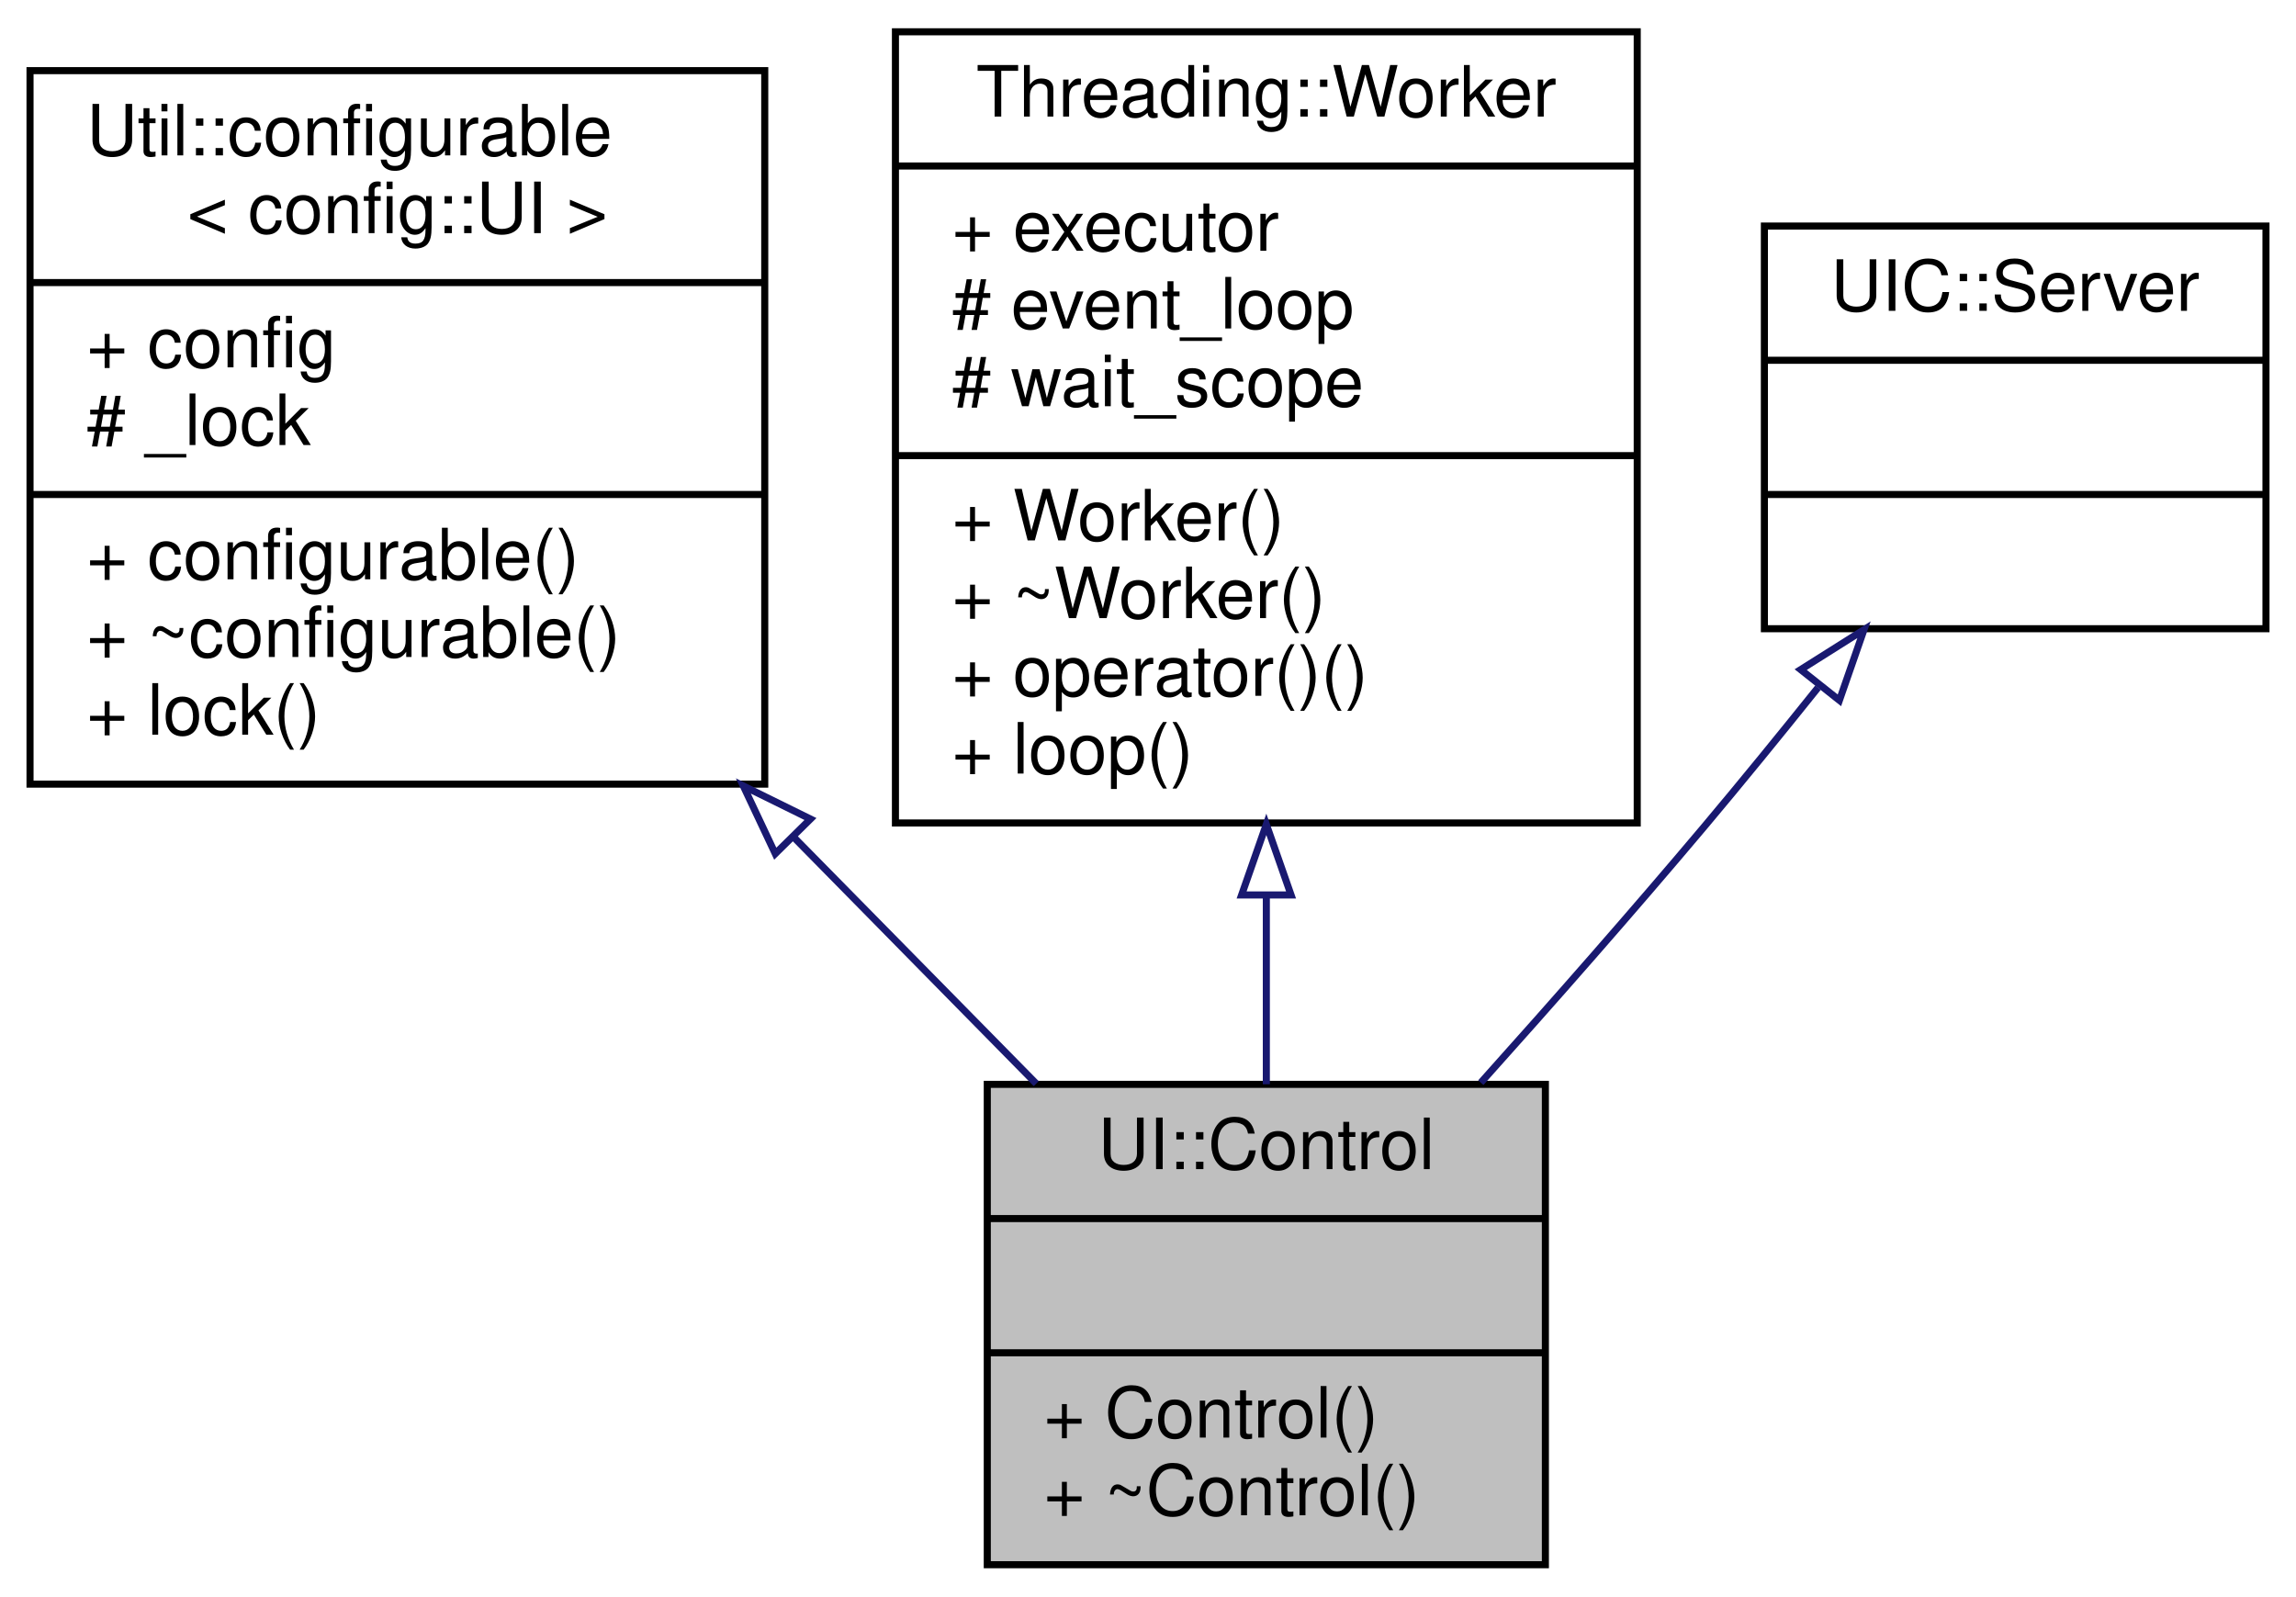
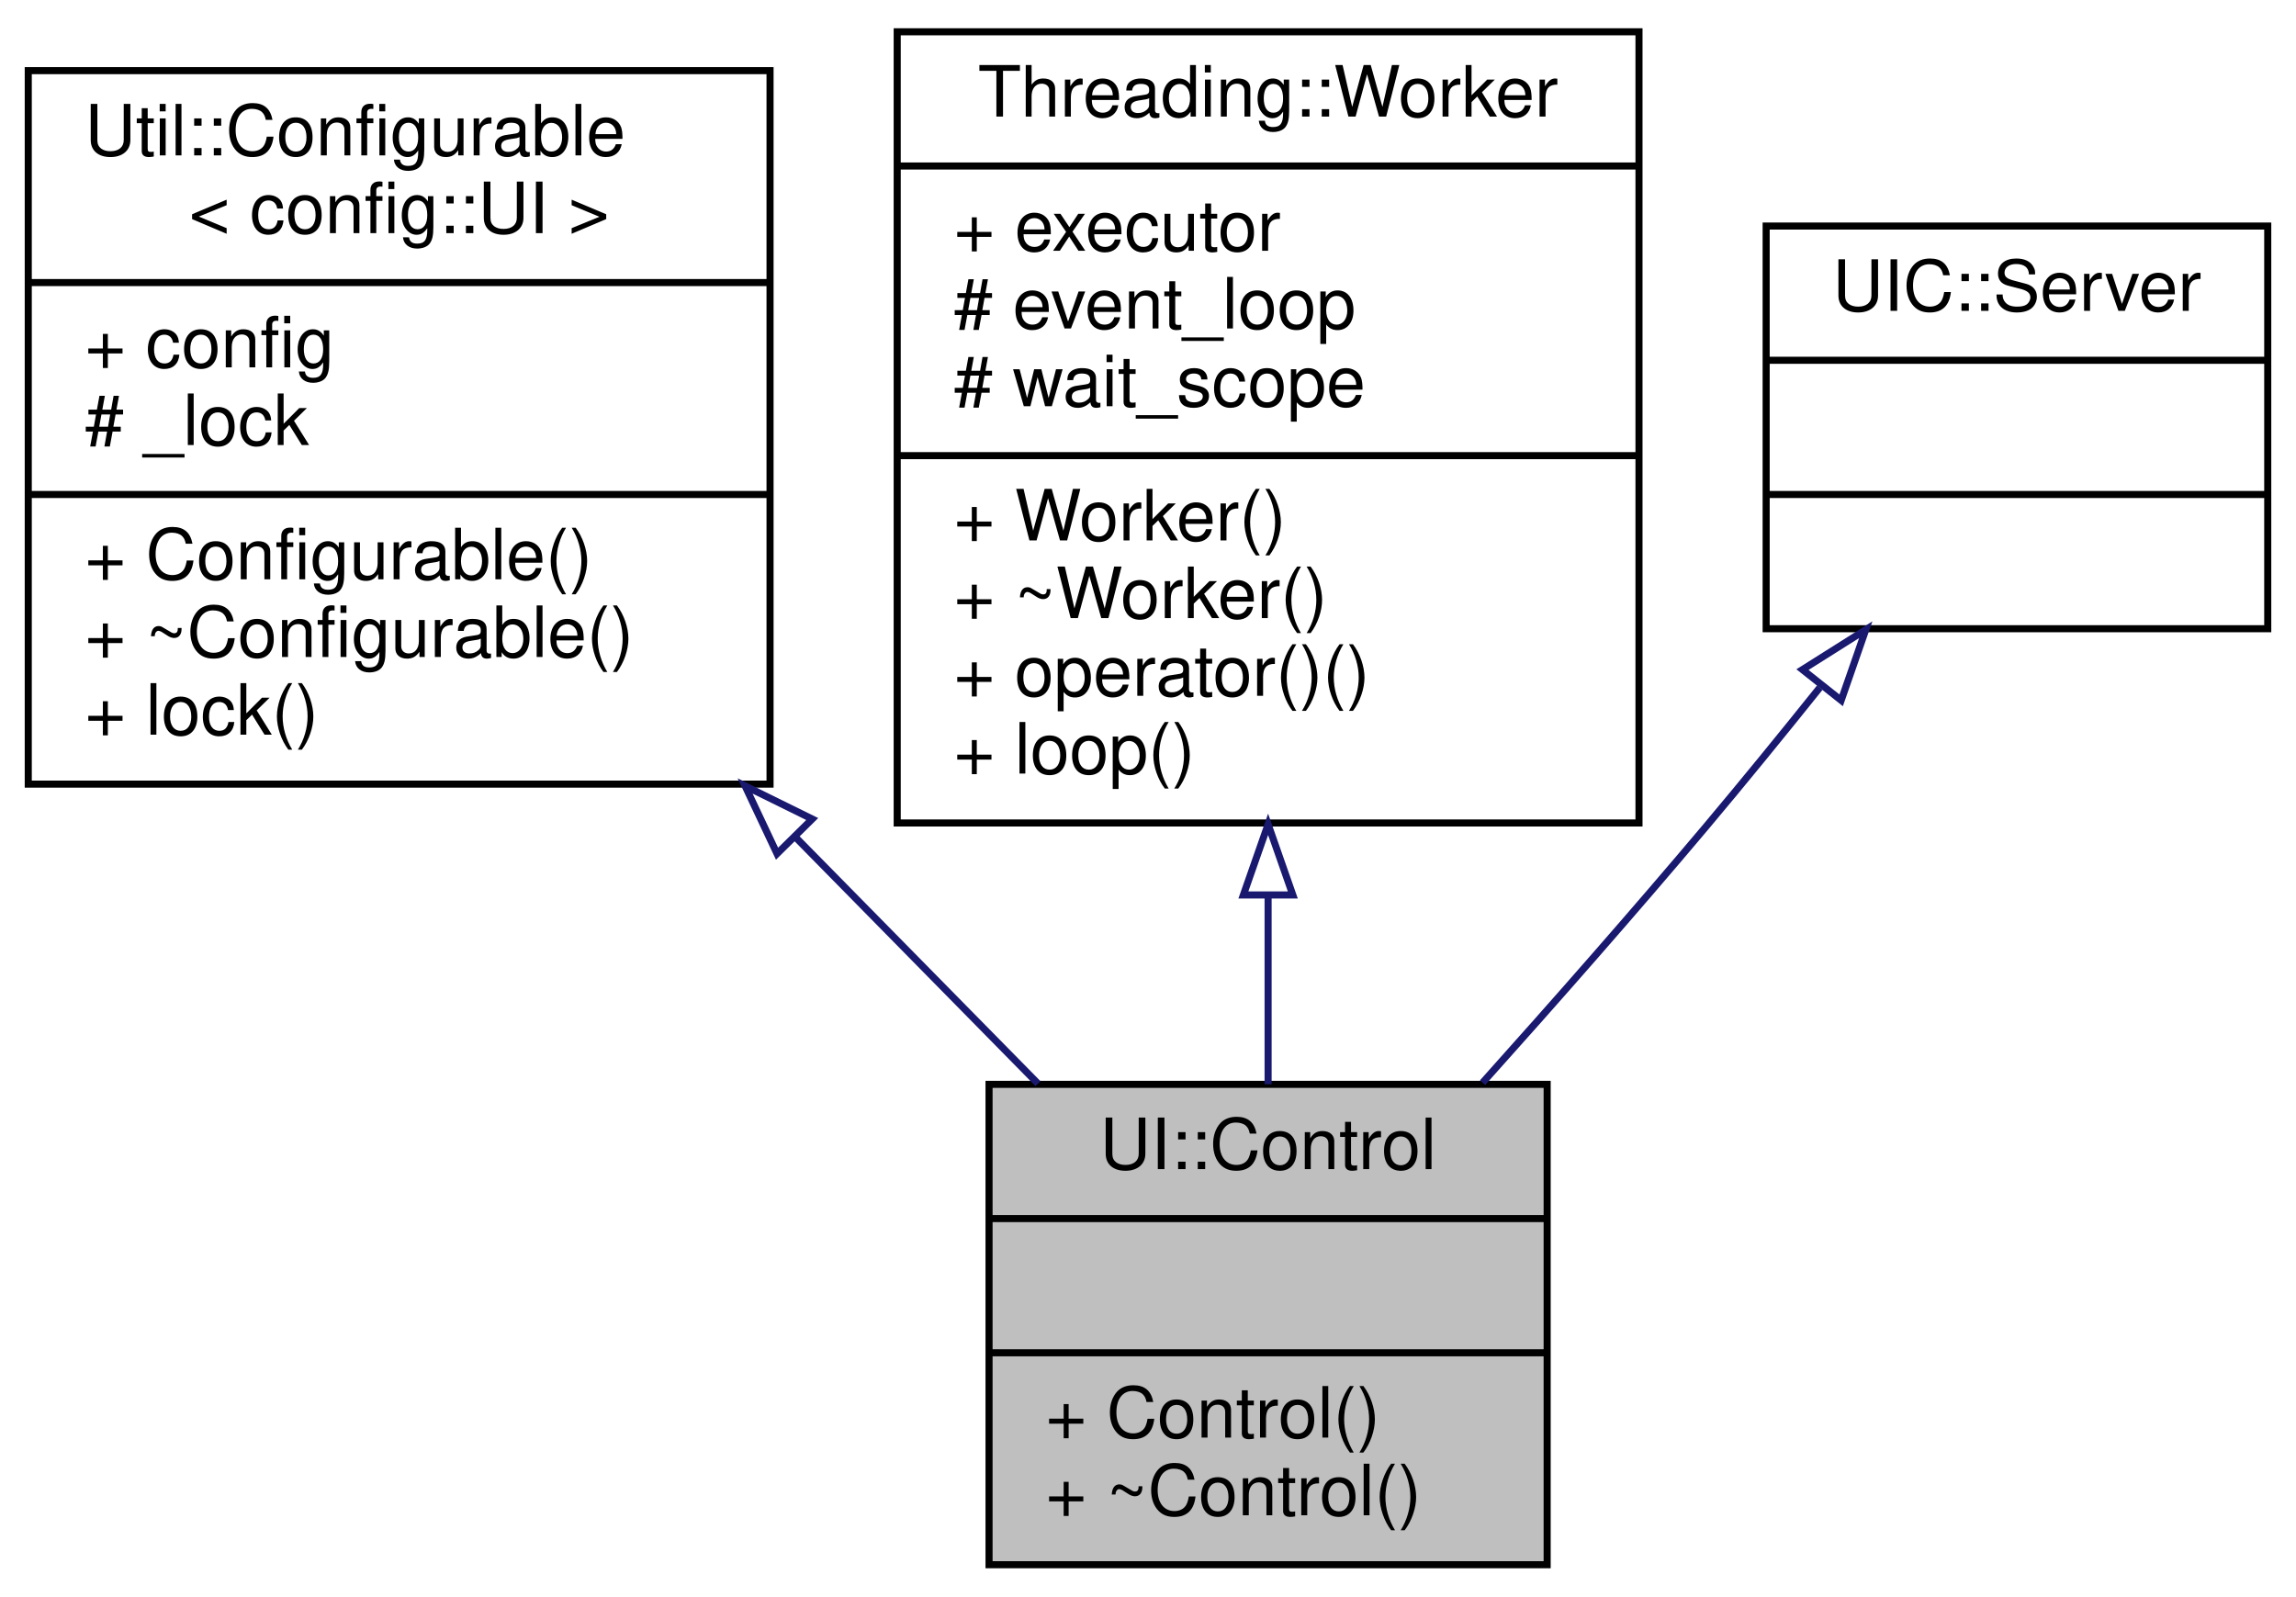
- <svg xmlns="http://www.w3.org/2000/svg" xmlns:xlink="http://www.w3.org/1999/xlink" width="325pt" height="226pt" viewBox="0.00 0.00 324.50 226.00">
+ <svg xmlns="http://www.w3.org/2000/svg" xmlns:xlink="http://www.w3.org/1999/xlink" width="325pt" height="226pt" viewBox="0.00 0.00 325.00 226.00">
  <g id="graph0" class="graph" transform="scale(1 1) rotate(0) translate(4 222)">
    <g id="node1" class="node">
      <g id="a_node1">
        <a xlink:title=" ">
-           <polygon fill="#bfbfbf" stroke="black" points="135.5,-0.5 135.5,-68.5 214.5,-68.5 214.5,-0.5 135.5,-0.5" />
-           <text text-anchor="middle" x="175" y="-56.5" font-family="Helvetica,sans-Serif" font-size="10.00">UI::Control</text>
-           <polyline fill="none" stroke="black" points="135.5,-49.5 214.5,-49.5 " />
-           <text text-anchor="middle" x="175" y="-37.5" font-family="Helvetica,sans-Serif" font-size="10.00"> </text>
-           <polyline fill="none" stroke="black" points="135.5,-30.5 214.5,-30.5 " />
-           <text text-anchor="start" x="143.5" y="-18.5" font-family="Helvetica,sans-Serif" font-size="10.00">+ Control()</text>
-           <text text-anchor="start" x="143.5" y="-7.5" font-family="Helvetica,sans-Serif" font-size="10.00">+ ~Control()</text>
+           <polygon fill="#bfbfbf" stroke="black" points="136,-0.5 136,-68.5 215,-68.5 215,-0.5 136,-0.5" />
+           <text text-anchor="middle" x="175.5" y="-56.5" font-family="Helvetica,sans-Serif" font-size="10.00">UI::Control</text>
+           <polyline fill="none" stroke="black" points="136,-49.5 215,-49.5 " />
+           <text text-anchor="middle" x="175.5" y="-37.5" font-family="Helvetica,sans-Serif" font-size="10.00"> </text>
+           <polyline fill="none" stroke="black" points="136,-30.5 215,-30.5 " />
+           <text text-anchor="start" x="144" y="-18.5" font-family="Helvetica,sans-Serif" font-size="10.00">+ Control()</text>
+           <text text-anchor="start" x="144" y="-7.5" font-family="Helvetica,sans-Serif" font-size="10.00">+ ~Control()</text>
        </a>
      </g>
    </g>
    <g id="node2" class="node">
      <g id="a_node2">
-         <a xlink:href="classUtil_1_1configurable.html" target="_top" xlink:title=" ">
-           <polygon fill="none" stroke="black" points="0,-111 0,-212 104,-212 104,-111 0,-111" />
-           <text text-anchor="start" x="8" y="-200" font-family="Helvetica,sans-Serif" font-size="10.00">Util::configurable</text>
-           <text text-anchor="middle" x="52" y="-189" font-family="Helvetica,sans-Serif" font-size="10.00">&lt; config::UI &gt;</text>
-           <polyline fill="none" stroke="black" points="0,-182 104,-182 " />
+         <a xlink:href="classUtil_1_1Configurable.html" target="_top" xlink:title=" ">
+           <polygon fill="none" stroke="black" points="0,-111 0,-212 105,-212 105,-111 0,-111" />
+           <text text-anchor="start" x="8" y="-200" font-family="Helvetica,sans-Serif" font-size="10.00">Util::Configurable</text>
+           <text text-anchor="middle" x="52.5" y="-189" font-family="Helvetica,sans-Serif" font-size="10.00">&lt; config::UI &gt;</text>
+           <polyline fill="none" stroke="black" points="0,-182 105,-182 " />
          <text text-anchor="start" x="8" y="-170" font-family="Helvetica,sans-Serif" font-size="10.00">+ config</text>
          <text text-anchor="start" x="8" y="-159" font-family="Helvetica,sans-Serif" font-size="10.00"># _lock</text>
-           <polyline fill="none" stroke="black" points="0,-152 104,-152 " />
-           <text text-anchor="start" x="8" y="-140" font-family="Helvetica,sans-Serif" font-size="10.00">+ configurable()</text>
-           <text text-anchor="start" x="8" y="-129" font-family="Helvetica,sans-Serif" font-size="10.00">+ ~configurable()</text>
+           <polyline fill="none" stroke="black" points="0,-152 105,-152 " />
+           <text text-anchor="start" x="8" y="-140" font-family="Helvetica,sans-Serif" font-size="10.00">+ Configurable()</text>
+           <text text-anchor="start" x="8" y="-129" font-family="Helvetica,sans-Serif" font-size="10.00">+ ~Configurable()</text>
          <text text-anchor="start" x="8" y="-118" font-family="Helvetica,sans-Serif" font-size="10.00">+ lock()</text>
        </a>
      </g>
    </g>
    <g id="edge1" class="edge">
-       <path fill="none" stroke="midnightblue" d="M108.22,-103.37C119.94,-91.46 131.91,-79.29 142.43,-68.6" />
-       <polygon fill="none" stroke="midnightblue" points="105.49,-101.15 100.97,-110.74 110.47,-106.06 105.49,-101.15" />
+       <path fill="none" stroke="midnightblue" d="M108.72,-103.37C120.44,-91.46 132.41,-79.29 142.93,-68.6" />
+       <polygon fill="none" stroke="midnightblue" points="105.99,-101.15 101.47,-110.74 110.97,-106.06 105.99,-101.15" />
    </g>
    <g id="node3" class="node">
      <g id="a_node3">
        <a xlink:href="structThreading_1_1Worker.html" target="_top" xlink:title=" ">
-           <polygon fill="none" stroke="black" points="122.5,-105.5 122.5,-217.5 227.5,-217.5 227.5,-105.5 122.5,-105.5" />
-           <text text-anchor="middle" x="175" y="-205.5" font-family="Helvetica,sans-Serif" font-size="10.00">Threading::Worker</text>
-           <polyline fill="none" stroke="black" points="122.5,-198.5 227.5,-198.5 " />
-           <text text-anchor="start" x="130.5" y="-186.5" font-family="Helvetica,sans-Serif" font-size="10.00">+ executor</text>
-           <text text-anchor="start" x="130.5" y="-175.5" font-family="Helvetica,sans-Serif" font-size="10.00"># event_loop</text>
-           <text text-anchor="start" x="130.5" y="-164.5" font-family="Helvetica,sans-Serif" font-size="10.00"># wait_scope</text>
-           <polyline fill="none" stroke="black" points="122.5,-157.5 227.5,-157.5 " />
-           <text text-anchor="start" x="130.5" y="-145.5" font-family="Helvetica,sans-Serif" font-size="10.00">+ Worker()</text>
-           <text text-anchor="start" x="130.5" y="-134.5" font-family="Helvetica,sans-Serif" font-size="10.00">+ ~Worker()</text>
-           <text text-anchor="start" x="130.5" y="-123.5" font-family="Helvetica,sans-Serif" font-size="10.00">+ operator()()</text>
-           <text text-anchor="start" x="130.5" y="-112.5" font-family="Helvetica,sans-Serif" font-size="10.00">+ loop()</text>
+           <polygon fill="none" stroke="black" points="123,-105.5 123,-217.5 228,-217.5 228,-105.5 123,-105.5" />
+           <text text-anchor="middle" x="175.5" y="-205.5" font-family="Helvetica,sans-Serif" font-size="10.00">Threading::Worker</text>
+           <polyline fill="none" stroke="black" points="123,-198.5 228,-198.5 " />
+           <text text-anchor="start" x="131" y="-186.5" font-family="Helvetica,sans-Serif" font-size="10.00">+ executor</text>
+           <text text-anchor="start" x="131" y="-175.5" font-family="Helvetica,sans-Serif" font-size="10.00"># event_loop</text>
+           <text text-anchor="start" x="131" y="-164.5" font-family="Helvetica,sans-Serif" font-size="10.00"># wait_scope</text>
+           <polyline fill="none" stroke="black" points="123,-157.5 228,-157.5 " />
+           <text text-anchor="start" x="131" y="-145.5" font-family="Helvetica,sans-Serif" font-size="10.00">+ Worker()</text>
+           <text text-anchor="start" x="131" y="-134.5" font-family="Helvetica,sans-Serif" font-size="10.00">+ ~Worker()</text>
+           <text text-anchor="start" x="131" y="-123.5" font-family="Helvetica,sans-Serif" font-size="10.00">+ operator()()</text>
+           <text text-anchor="start" x="131" y="-112.5" font-family="Helvetica,sans-Serif" font-size="10.00">+ loop()</text>
        </a>
      </g>
    </g>
    <g id="edge2" class="edge">
-       <path fill="none" stroke="midnightblue" d="M175,-95.26C175,-85.99 175,-76.8 175,-68.51" />
-       <polygon fill="none" stroke="midnightblue" points="171.5,-95.31 175,-105.31 178.5,-95.31 171.5,-95.31" />
+       <path fill="none" stroke="midnightblue" d="M175.5,-95.26C175.5,-85.99 175.5,-76.8 175.5,-68.51" />
+       <polygon fill="none" stroke="midnightblue" points="172,-95.31 175.5,-105.31 179,-95.31 172,-95.31" />
    </g>
    <g id="node4" class="node">
      <g id="a_node4">
        <a xlink:title=" ">
-           <polygon fill="none" stroke="black" points="245.5,-133 245.5,-190 316.5,-190 316.5,-133 245.5,-133" />
-           <text text-anchor="middle" x="281" y="-178" font-family="Helvetica,sans-Serif" font-size="10.00">UIC::Server</text>
-           <polyline fill="none" stroke="black" points="245.5,-171 316.5,-171 " />
-           <text text-anchor="middle" x="281" y="-159" font-family="Helvetica,sans-Serif" font-size="10.00"> </text>
-           <polyline fill="none" stroke="black" points="245.5,-152 316.5,-152 " />
-           <text text-anchor="middle" x="281" y="-140" font-family="Helvetica,sans-Serif" font-size="10.00"> </text>
+           <polygon fill="none" stroke="black" points="246,-133 246,-190 317,-190 317,-133 246,-133" />
+           <text text-anchor="middle" x="281.5" y="-178" font-family="Helvetica,sans-Serif" font-size="10.00">UIC::Server</text>
+           <polyline fill="none" stroke="black" points="246,-171 317,-171 " />
+           <text text-anchor="middle" x="281.5" y="-159" font-family="Helvetica,sans-Serif" font-size="10.00"> </text>
+           <polyline fill="none" stroke="black" points="246,-152 317,-152 " />
+           <text text-anchor="middle" x="281.5" y="-140" font-family="Helvetica,sans-Serif" font-size="10.00"> </text>
        </a>
      </g>
    </g>
    <g id="edge3" class="edge">
-       <path fill="none" stroke="midnightblue" d="M253.09,-124.66C247.81,-118.07 242.29,-111.29 237,-105 226.9,-93 215.56,-80.11 205.36,-68.74" />
-       <polygon fill="none" stroke="midnightblue" points="250.64,-127.21 259.6,-132.86 256.12,-122.86 250.64,-127.21" />
+       <path fill="none" stroke="midnightblue" d="M253.59,-124.66C248.31,-118.07 242.79,-111.29 237.5,-105 227.4,-93 216.06,-80.11 205.86,-68.74" />
+       <polygon fill="none" stroke="midnightblue" points="251.14,-127.21 260.1,-132.86 256.62,-122.86 251.14,-127.21" />
    </g>
  </g>
</svg>
